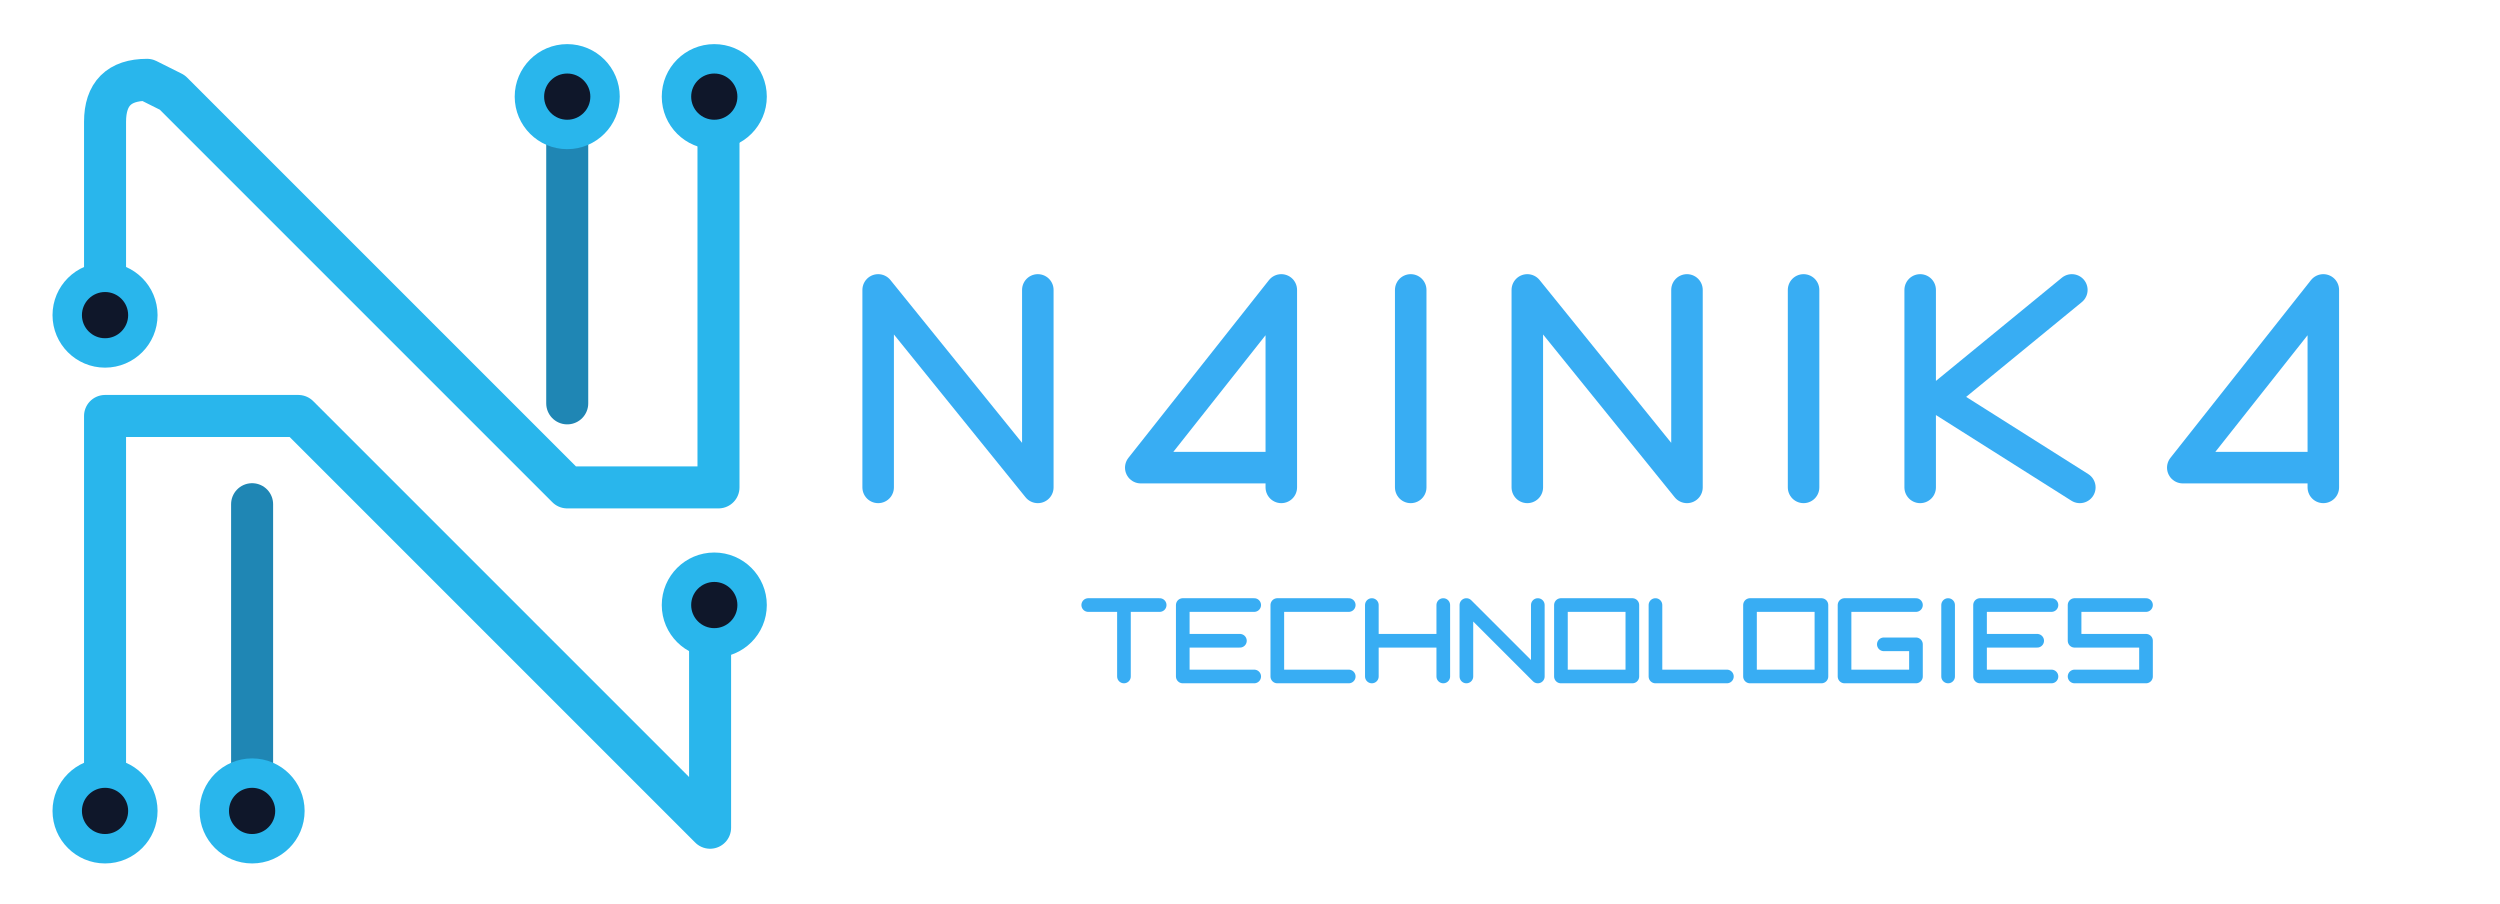
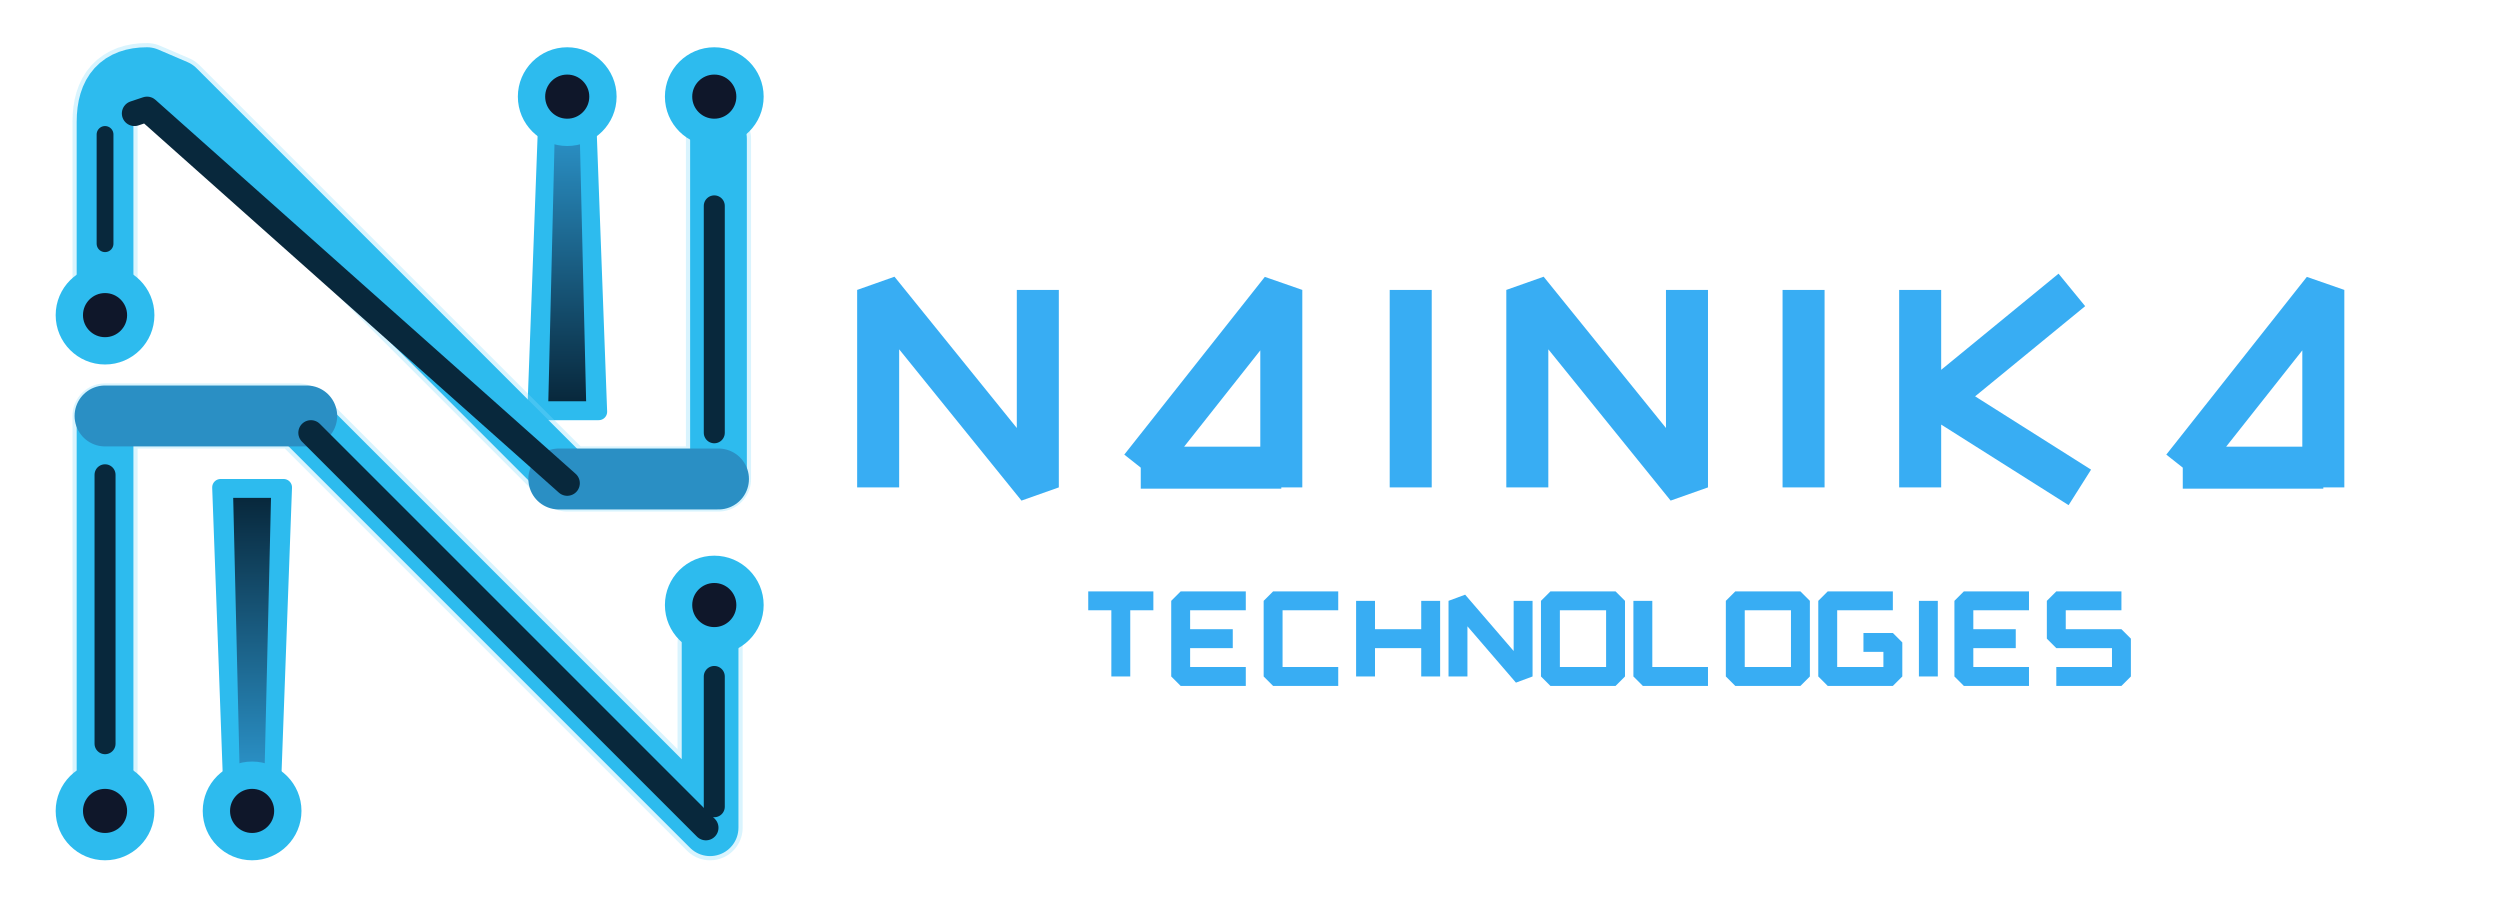
<svg xmlns="http://www.w3.org/2000/svg" viewBox="30 30 1190 430">
-   <path d="M80 178V88Q80 68 100 68L112 74L300 262H372V96" fill="none" stroke="#29B6EC" stroke-width="20" stroke-linecap="round" stroke-linejoin="round" />
-   <path d="M300 96V222" fill="none" stroke="#1F86B4" stroke-width="20" stroke-linecap="round" stroke-linejoin="round" />
-   <path d="M80 396V228H172L368 424V336" fill="none" stroke="#29B6EC" stroke-width="20" stroke-linecap="round" stroke-linejoin="round" />
-   <path d="M150 396V270" fill="none" stroke="#1F86B4" stroke-width="20" stroke-linecap="round" stroke-linejoin="round" />
-   <circle cx="80" cy="180" r="18" fill="#0f172a" stroke="#29B6EC" stroke-width="14" />
-   <circle cx="300" cy="76" r="18" fill="#0f172a" stroke="#29B6EC" stroke-width="14" />
-   <circle cx="370" cy="76" r="18" fill="#0f172a" stroke="#29B6EC" stroke-width="14" />
-   <circle cx="370" cy="318" r="18" fill="#0f172a" stroke="#29B6EC" stroke-width="14" />
-   <circle cx="80" cy="416" r="18" fill="#0f172a" stroke="#29B6EC" stroke-width="14" />
-   <circle cx="150" cy="416" r="18" fill="#0f172a" stroke="#29B6EC" stroke-width="14" />
-   <path d="M448.0 262.0V168.0L524.0 262.0V168.0" fill="none" stroke="#38ADF3" stroke-width="15" stroke-linecap="round" stroke-linejoin="round" />
-   <path d="M573.0 252.6L639.9 168.0V262.0M573.0 252.6H639.9" fill="none" stroke="#38ADF3" stroke-width="15" stroke-linecap="round" stroke-linejoin="round" />
-   <path d="M701.5 168.0V262.0" fill="none" stroke="#38ADF3" stroke-width="15" stroke-linecap="round" stroke-linejoin="round" />
-   <path d="M757.0 262.0V168.0L833.0 262.0V168.0" fill="none" stroke="#38ADF3" stroke-width="15" stroke-linecap="round" stroke-linejoin="round" />
-   <path d="M888.5 168.0V262.0" fill="none" stroke="#38ADF3" stroke-width="15" stroke-linecap="round" stroke-linejoin="round" />
-   <path d="M944.0 168.0V262.0M1016.2 168.0L953.1 219.7L1020.0 262.0" fill="none" stroke="#38ADF3" stroke-width="15" stroke-linecap="round" stroke-linejoin="round" />
-   <path d="M1069.0 252.6L1135.9 168.0V262.0M1069.0 252.6H1135.9" fill="none" stroke="#38ADF3" stroke-width="15" stroke-linecap="round" stroke-linejoin="round" />
-   <path d="M548.0 318.0H582.0M565.0 318.0V352.0" fill="none" stroke="#38ADF3" stroke-width="6.5" stroke-linecap="round" stroke-linejoin="round" />
-   <path d="M627.0 318.0H593.0V352.0H627.0M593.0 335.0H620.2" fill="none" stroke="#38ADF3" stroke-width="6.5" stroke-linecap="round" stroke-linejoin="round" />
-   <path d="M672.0 318.0H638.0V352.0H672.0" fill="none" stroke="#38ADF3" stroke-width="6.5" stroke-linecap="round" stroke-linejoin="round" />
-   <path d="M683.0 318.0V352.0M717.0 318.0V352.0M683.0 335.0H717.0" fill="none" stroke="#38ADF3" stroke-width="6.5" stroke-linecap="round" stroke-linejoin="round" />
-   <path d="M728.0 352.0V318.0L762.0 352.0V318.0" fill="none" stroke="#38ADF3" stroke-width="6.5" stroke-linecap="round" stroke-linejoin="round" />
-   <path d="M773.0 318.0H807.0V352.0H773.0Z" fill="none" stroke="#38ADF3" stroke-width="6.5" stroke-linecap="round" stroke-linejoin="round" />
-   <path d="M818.0 318.0V352.0H852.0" fill="none" stroke="#38ADF3" stroke-width="6.5" stroke-linecap="round" stroke-linejoin="round" />
-   <path d="M863.0 318.0H897.0V352.0H863.0Z" fill="none" stroke="#38ADF3" stroke-width="6.5" stroke-linecap="round" stroke-linejoin="round" />
-   <path d="M942.0 318.0H908.0V352.0H942.0V336.7H926.7" fill="none" stroke="#38ADF3" stroke-width="6.5" stroke-linecap="round" stroke-linejoin="round" />
-   <path d="M957.3 318.0V352.0" fill="none" stroke="#38ADF3" stroke-width="6.5" stroke-linecap="round" stroke-linejoin="round" />
-   <path d="M1006.5 318.0H972.5V352.0H1006.5M972.5 335.0H999.7" fill="none" stroke="#38ADF3" stroke-width="6.5" stroke-linecap="round" stroke-linejoin="round" />
-   <path d="M1051.5 318.0H1017.5V335.0H1051.5V352.0H1017.5" fill="none" stroke="#38ADF3" stroke-width="6.5" stroke-linecap="round" stroke-linejoin="round" />
+   <defs>
+     <linearGradient id="stub1" x1="0" y1="0" x2="0" y2="1">
+       <stop offset="0" stop-color="#2A8FC4" />
+       <stop offset="1" stop-color="#08283C" />
+     </linearGradient>
+     <linearGradient id="stub2" x1="0" y1="1" x2="0" y2="0">
+       <stop offset="0" stop-color="#2A8FC4" />
+       <stop offset="1" stop-color="#08283C" />
+     </linearGradient>
+   </defs>
+   <path d="M290 92L285 226H315L310 92Z" fill="#2DBBEE" stroke="#2DBBEE" stroke-width="8" stroke-linejoin="round" />
+   <path d="M294 96L291 221H309L306 96Z" fill="url(#stub1)" />
+   <path d="M140 398L135 262H165L160 398Z" fill="#2DBBEE" stroke="#2DBBEE" stroke-width="8" stroke-linejoin="round" />
+   <path d="M144 394L141 267H159L156 394Z" fill="url(#stub2)" />
+   <path d="M80 178V88Q80 66 100 66L114 72L300 258H372V96" fill="none" stroke="#7FDBFA" stroke-width="31" stroke-linecap="round" stroke-linejoin="round" opacity=".3" />
+   <path d="M80 396V228H172L368 424V336" fill="none" stroke="#7FDBFA" stroke-width="31" stroke-linecap="round" stroke-linejoin="round" opacity=".3" />
+   <path d="M80 178V88Q80 66 100 66L114 72L300 258H372V96" fill="none" stroke="#2DBBEE" stroke-width="27" stroke-linecap="round" stroke-linejoin="round" />
+   <path d="M80 396V228H172L368 424V336" fill="none" stroke="#2DBBEE" stroke-width="27" stroke-linecap="round" stroke-linejoin="round" />
+   <path d="M296 258H372" fill="none" stroke="#2A8FC4" stroke-width="29" stroke-linecap="round" stroke-linejoin="round" />
+   <path d="M80 228H176" fill="none" stroke="#2A8FC4" stroke-width="29" stroke-linecap="round" stroke-linejoin="round" />
+   <path d="M94 84L100 82L300 260" fill="none" stroke="#08283C" stroke-width="12" stroke-linecap="round" stroke-linejoin="round" />
+   <path d="M178 236L366 424" fill="none" stroke="#08283C" stroke-width="12" stroke-linecap="round" stroke-linejoin="round" />
+   <path d="M370 128V236" fill="none" stroke="#08283C" stroke-width="10" stroke-linecap="round" stroke-linejoin="round" />
+   <path d="M80 256V384" fill="none" stroke="#08283C" stroke-width="10" stroke-linecap="round" stroke-linejoin="round" />
+   <path d="M80 94V146" fill="none" stroke="#08283C" stroke-width="8" stroke-linecap="round" stroke-linejoin="round" />
+   <path d="M370 352V414" fill="none" stroke="#08283C" stroke-width="10" stroke-linecap="round" stroke-linejoin="round" />
+   <circle cx="80" cy="180" r="17" fill="#0f172a" stroke="#2DBBEE" stroke-width="13" />
+   <circle cx="300" cy="76" r="17" fill="#0f172a" stroke="#2DBBEE" stroke-width="13" />
+   <circle cx="370" cy="76" r="17" fill="#0f172a" stroke="#2DBBEE" stroke-width="13" />
+   <circle cx="370" cy="318" r="17" fill="#0f172a" stroke="#2DBBEE" stroke-width="13" />
+   <circle cx="80" cy="416" r="17" fill="#0f172a" stroke="#2DBBEE" stroke-width="13" />
+   <circle cx="150" cy="416" r="17" fill="#0f172a" stroke="#2DBBEE" stroke-width="13" />
+   <path d="M448.0 262.0V168.0L524.0 262.0V168.0" fill="none" stroke="#38ADF3" stroke-width="20" stroke-linecap="butt" stroke-linejoin="bevel" />
+   <path d="M573.0 252.6L639.9 168.0V262.0M573.0 252.6H639.9" fill="none" stroke="#38ADF3" stroke-width="20" stroke-linecap="butt" stroke-linejoin="bevel" />
+   <path d="M701.5 168.0V262.0" fill="none" stroke="#38ADF3" stroke-width="20" stroke-linecap="butt" stroke-linejoin="bevel" />
+   <path d="M757.0 262.0V168.0L833.0 262.0V168.0" fill="none" stroke="#38ADF3" stroke-width="20" stroke-linecap="butt" stroke-linejoin="bevel" />
+   <path d="M888.5 168.0V262.0" fill="none" stroke="#38ADF3" stroke-width="20" stroke-linecap="butt" stroke-linejoin="bevel" />
+   <path d="M944.0 168.0V262.0M1016.2 168.0L953.1 219.7L1020.0 262.0" fill="none" stroke="#38ADF3" stroke-width="20" stroke-linecap="butt" stroke-linejoin="bevel" />
+   <path d="M1069.0 252.6L1135.9 168.0V262.0M1069.0 252.6H1135.9" fill="none" stroke="#38ADF3" stroke-width="20" stroke-linecap="butt" stroke-linejoin="bevel" />
+   <path d="M548.0 316.0H579.0M563.5 316.0V352.0" fill="none" stroke="#38ADF3" stroke-width="9" stroke-linecap="butt" stroke-linejoin="bevel" />
+   <path d="M623.0 316.0H592.0V352.0H623.0M592.0 334.0H616.8" fill="none" stroke="#38ADF3" stroke-width="9" stroke-linecap="butt" stroke-linejoin="bevel" />
+   <path d="M667.0 316.0H636.0V352.0H667.0" fill="none" stroke="#38ADF3" stroke-width="9" stroke-linecap="butt" stroke-linejoin="bevel" />
+   <path d="M680.0 316.0V352.0M711.0 316.0V352.0M680.0 334.0H711.0" fill="none" stroke="#38ADF3" stroke-width="9" stroke-linecap="butt" stroke-linejoin="bevel" />
+   <path d="M724.0 352.0V316.0L755.0 352.0V316.0" fill="none" stroke="#38ADF3" stroke-width="9" stroke-linecap="butt" stroke-linejoin="bevel" />
+   <path d="M768.0 316.0H799.0V352.0H768.0Z" fill="none" stroke="#38ADF3" stroke-width="9" stroke-linecap="butt" stroke-linejoin="bevel" />
+   <path d="M812.0 316.0V352.0H843.0" fill="none" stroke="#38ADF3" stroke-width="9" stroke-linecap="butt" stroke-linejoin="bevel" />
+   <path d="M856.0 316.0H887.0V352.0H856.0Z" fill="none" stroke="#38ADF3" stroke-width="9" stroke-linecap="butt" stroke-linejoin="bevel" />
+   <path d="M931.0 316.0H900.0V352.0H931.0V335.8H917.0" fill="none" stroke="#38ADF3" stroke-width="9" stroke-linecap="butt" stroke-linejoin="bevel" />
+   <path d="M947.9 316.0V352.0" fill="none" stroke="#38ADF3" stroke-width="9" stroke-linecap="butt" stroke-linejoin="bevel" />
+   <path d="M995.8 316.0H964.8V352.0H995.8M964.8 334.0H989.5" fill="none" stroke="#38ADF3" stroke-width="9" stroke-linecap="butt" stroke-linejoin="bevel" />
+   <path d="M1039.8 316.0H1008.8V334.0H1039.8V352.0H1008.8" fill="none" stroke="#38ADF3" stroke-width="9" stroke-linecap="butt" stroke-linejoin="bevel" />
</svg>
